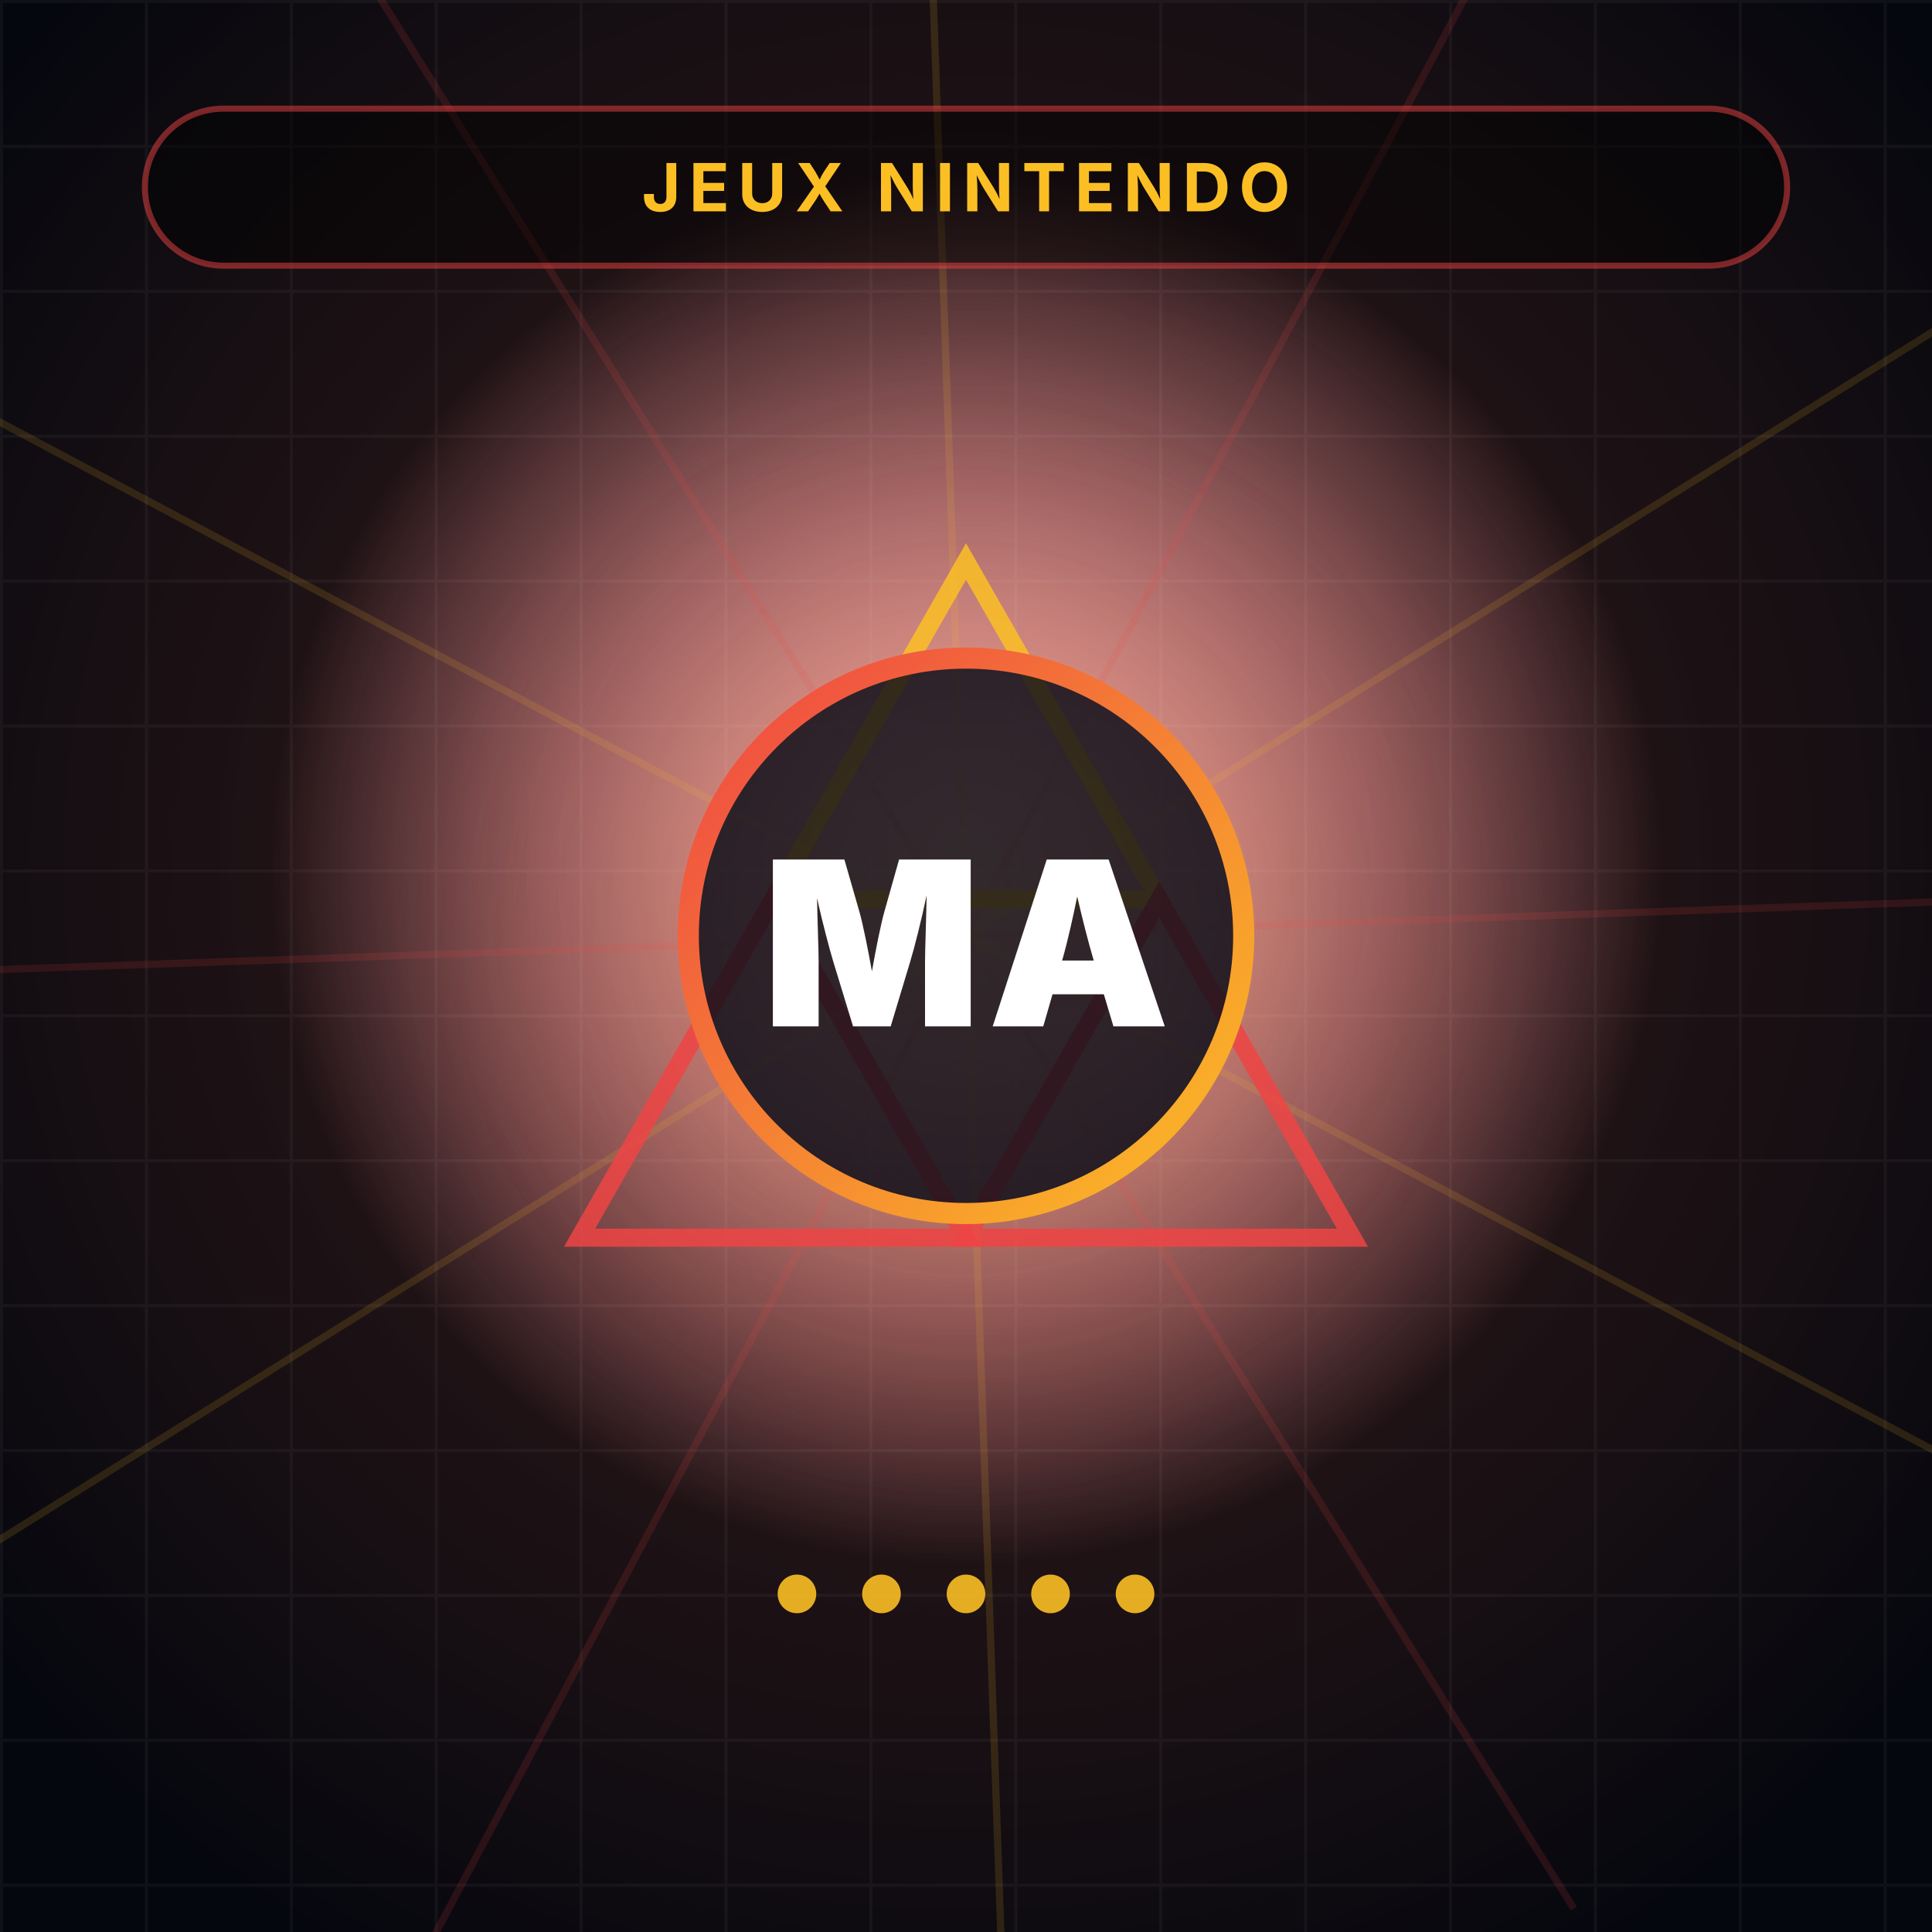
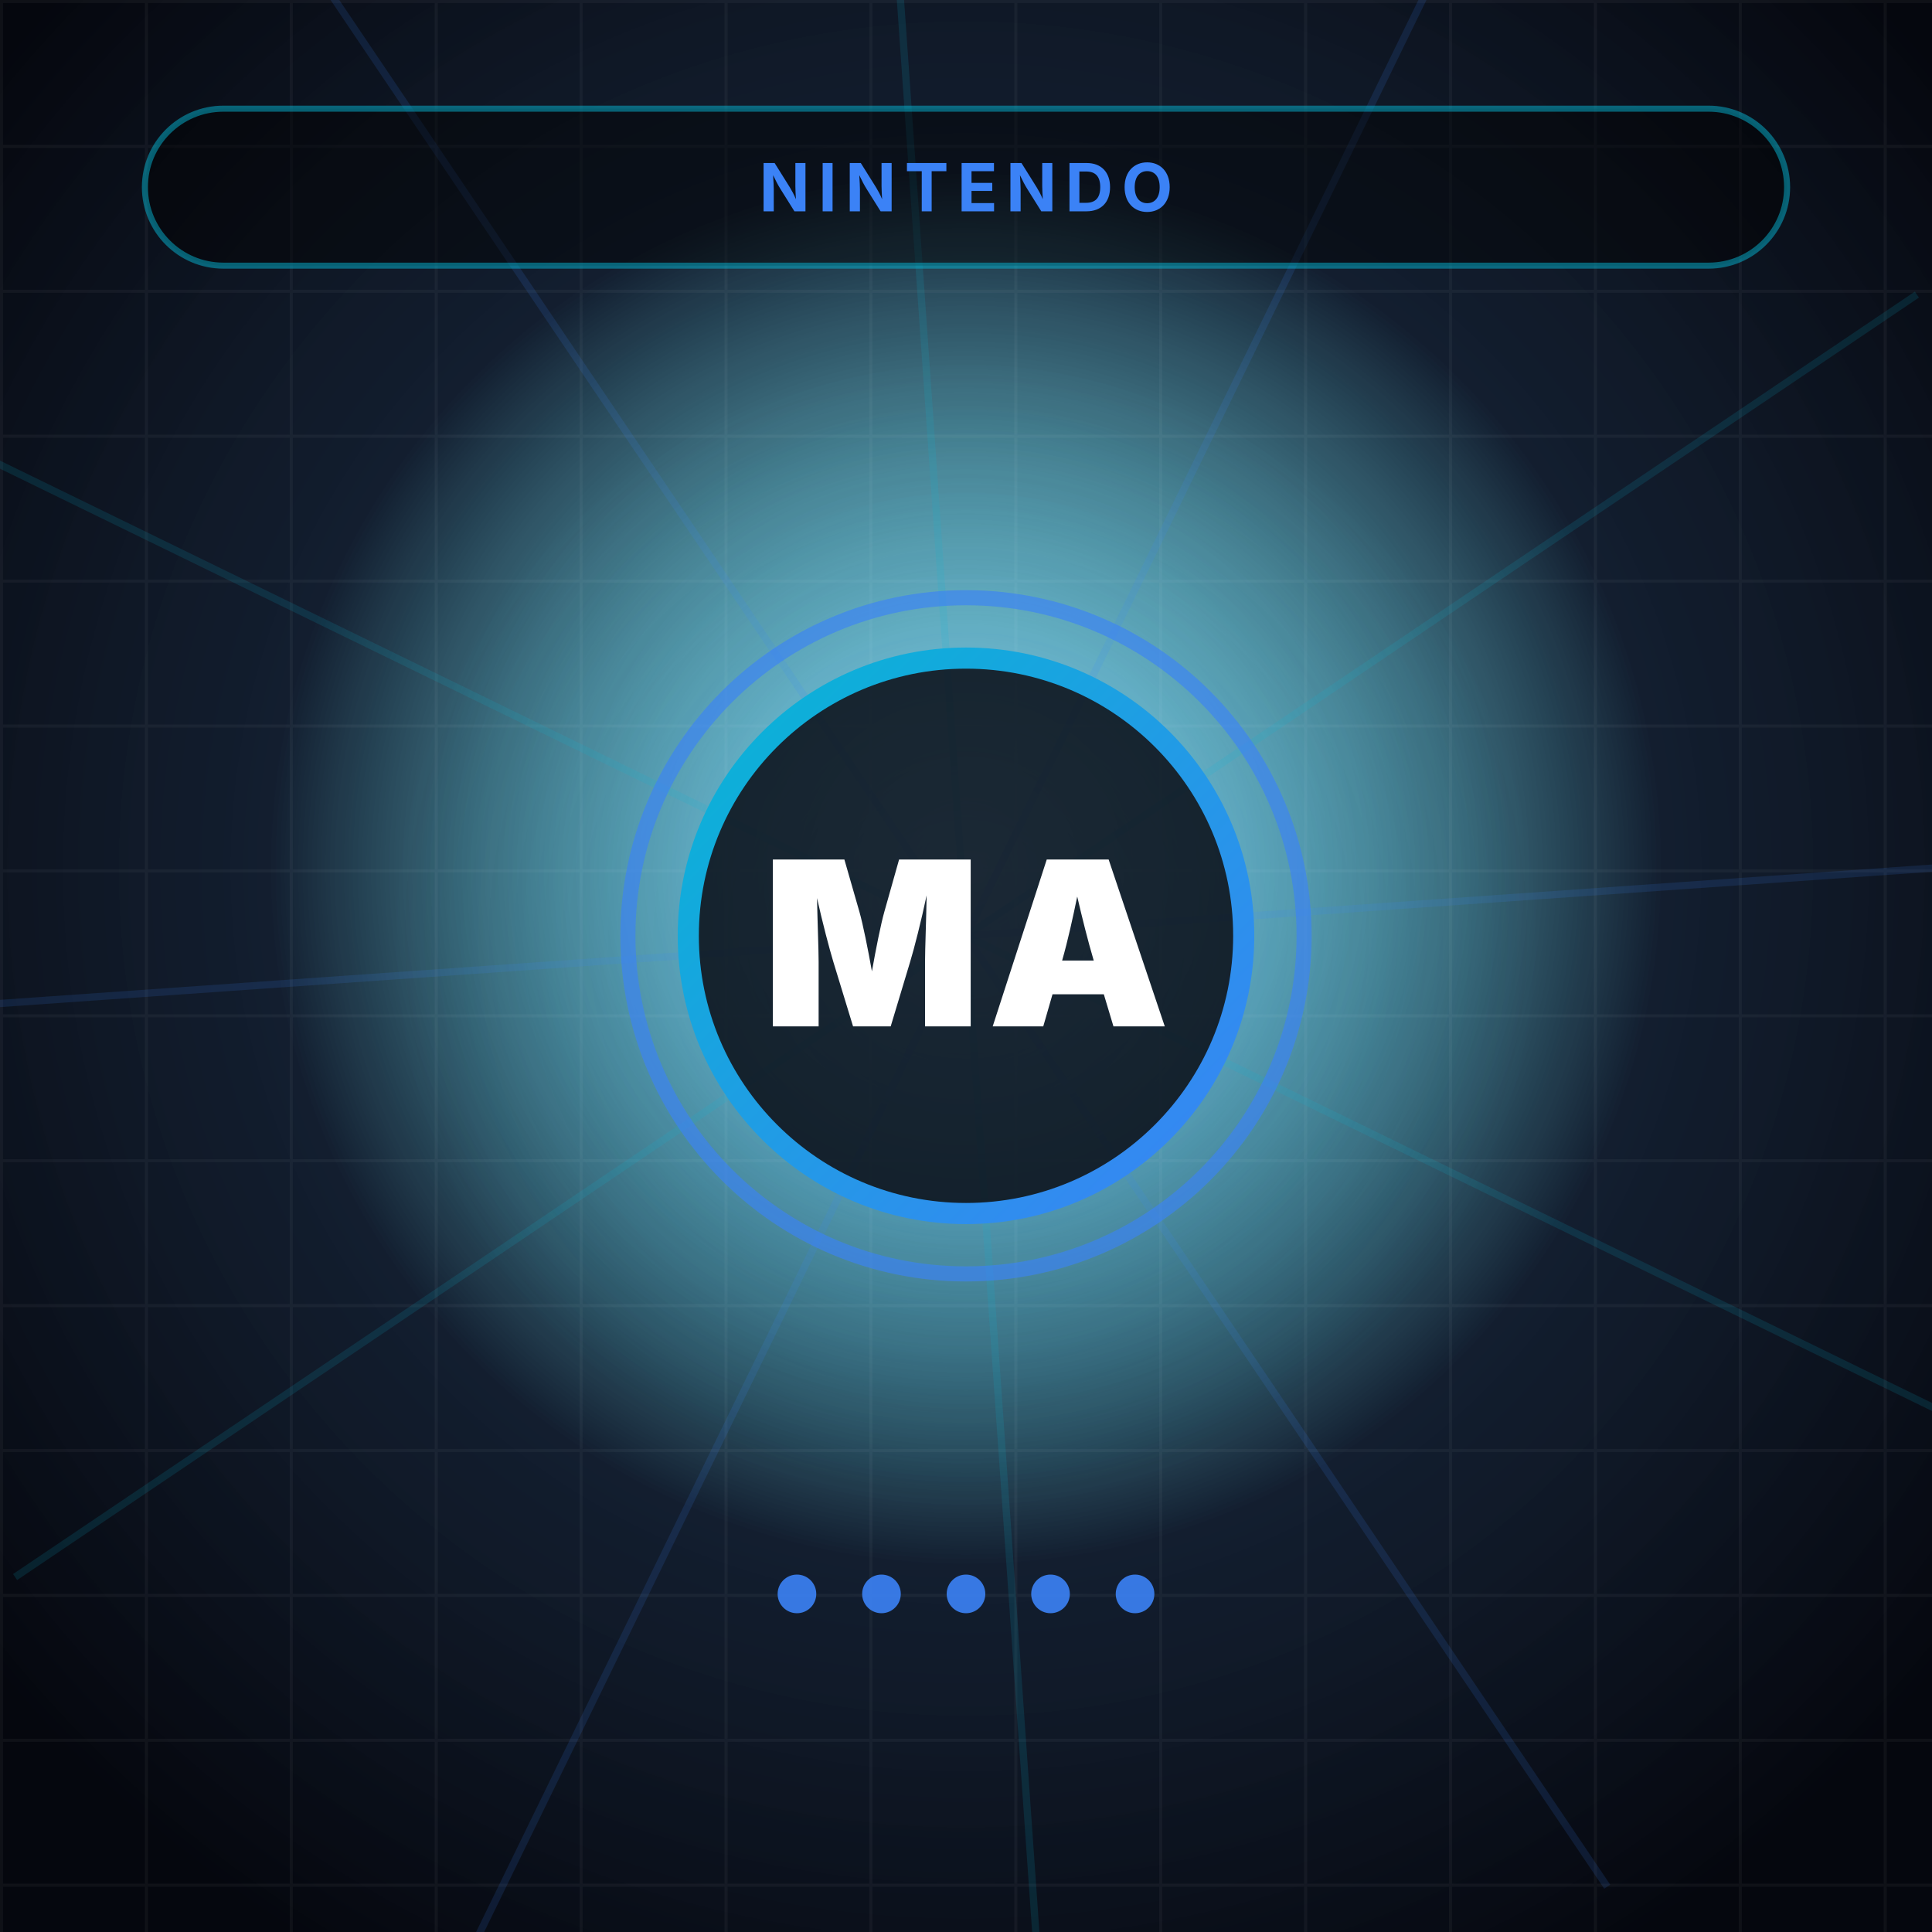
<svg xmlns="http://www.w3.org/2000/svg" viewBox="0 0 320 320" width="320" height="320">
  <defs>
    <radialGradient id="bgGrad" cx="50%" cy="45%" r="65%">
-       <stop offset="0%" stop-color="#ef4444" stop-opacity="0.34" />
-       <stop offset="55%" stop-color="#16090c" stop-opacity="0.96" />
+       <stop offset="0%" stop-color="#06b6d4" stop-opacity="0.36" />
+       <stop offset="55%" stop-color="#0a1628" stop-opacity="0.96" />
      <stop offset="100%" stop-color="#05070e" stop-opacity="1" />
    </radialGradient>
    <radialGradient id="glow" cx="50%" cy="50%" r="50%">
-       <stop offset="0%" stop-color="#fbbf24" stop-opacity="0.7" />
-       <stop offset="100%" stop-color="#ef4444" stop-opacity="0" />
+       <stop offset="0%" stop-color="#3b82f6" stop-opacity="0.7" />
+       <stop offset="100%" stop-color="#06b6d4" stop-opacity="0" />
    </radialGradient>
    <linearGradient id="badgeGrad" x1="0%" y1="0%" x2="100%" y2="100%">
-       <stop offset="0%" stop-color="#ef4444" />
-       <stop offset="100%" stop-color="#fbbf24" />
+       <stop offset="0%" stop-color="#06b6d4" />
+       <stop offset="100%" stop-color="#3b82f6" />
    </linearGradient>
    <pattern id="grid" width="24" height="24" patternUnits="userSpaceOnUse">
      <path d="M 24 0 L 0 0 0 24" fill="none" stroke="#ffffff" stroke-opacity="0.04" stroke-width="1" />
    </pattern>
  </defs>
  <rect width="320" height="320" fill="url(#bgGrad)" />
  <rect width="320" height="320" fill="url(#grid)" />
-   <g transform="rotate(-7 160 155)">
-     <line x1="160" y1="155" x2="349.277" y2="171.56" stroke="#ef4444" stroke-width="1.2" opacity="0.14" />
-     <line x1="160" y1="155" x2="315.639" y2="263.98" stroke="#fbbf24" stroke-width="1.2" opacity="0.14" />
-     <line x1="160" y1="155" x2="240.297" y2="327.198" stroke="#ef4444" stroke-width="1.2" opacity="0.14" />
-     <line x1="160" y1="155" x2="143.44" y2="344.277" stroke="#fbbf24" stroke-width="1.2" opacity="0.14" />
-     <line x1="160" y1="155" x2="51.02" y2="310.639" stroke="#ef4444" stroke-width="1.2" opacity="0.14" />
-     <line x1="160" y1="155" x2="-12.198" y2="235.297" stroke="#fbbf24" stroke-width="1.2" opacity="0.14" />
-     <line x1="160" y1="155" x2="-29.277" y2="138.44" stroke="#ef4444" stroke-width="1.2" opacity="0.14" />
-     <line x1="160" y1="155" x2="4.361" y2="46.02" stroke="#fbbf24" stroke-width="1.2" opacity="0.14" />
-     <line x1="160" y1="155" x2="79.703" y2="-17.198" stroke="#ef4444" stroke-width="1.2" opacity="0.14" />
-     <line x1="160" y1="155" x2="176.56" y2="-34.277" stroke="#fbbf24" stroke-width="1.2" opacity="0.14" />
-     <line x1="160" y1="155" x2="268.98" y2="-0.639" stroke="#ef4444" stroke-width="1.2" opacity="0.14" />
-     <line x1="160" y1="155" x2="332.198" y2="74.703" stroke="#fbbf24" stroke-width="1.2" opacity="0.14" />
+   <g transform="rotate(26 160 155)">
+     <line x1="160" y1="155" x2="350.0" y2="155.0" stroke="#06b6d4" stroke-width="1.2" opacity="0.14" />
+     <line x1="160" y1="155" x2="324.5" y2="250.0" stroke="#3b82f6" stroke-width="1.2" opacity="0.14" />
+     <line x1="160" y1="155" x2="255.0" y2="319.5" stroke="#06b6d4" stroke-width="1.2" opacity="0.14" />
+     <line x1="160" y1="155" x2="160.0" y2="345.0" stroke="#3b82f6" stroke-width="1.2" opacity="0.14" />
+     <line x1="160" y1="155" x2="65.0" y2="319.5" stroke="#06b6d4" stroke-width="1.2" opacity="0.14" />
+     <line x1="160" y1="155" x2="-4.5" y2="250.0" stroke="#3b82f6" stroke-width="1.2" opacity="0.14" />
+     <line x1="160" y1="155" x2="-30.0" y2="155.0" stroke="#06b6d4" stroke-width="1.2" opacity="0.14" />
+     <line x1="160" y1="155" x2="-4.5" y2="60.0" stroke="#3b82f6" stroke-width="1.2" opacity="0.14" />
+     <line x1="160" y1="155" x2="65.0" y2="-9.5" stroke="#06b6d4" stroke-width="1.2" opacity="0.14" />
+     <line x1="160" y1="155" x2="160.0" y2="-35.0" stroke="#3b82f6" stroke-width="1.2" opacity="0.14" />
+     <line x1="160" y1="155" x2="255.0" y2="-9.5" stroke="#06b6d4" stroke-width="1.2" opacity="0.14" />
+     <line x1="160" y1="155" x2="324.5" y2="60.0" stroke="#3b82f6" stroke-width="1.2" opacity="0.14" />
  </g>
  <circle cx="160" cy="155" r="95" fill="url(#glow)" opacity="0.35" />
-   <g transform="translate(160,155)">
-     <polygon points="0,-62 -32,-6 32,-6" fill="none" stroke="#fbbf24" stroke-width="3" opacity="0.85" />
-     <polygon points="-32,-6 -64,50 0,50" fill="none" stroke="#ef4444" stroke-width="3" opacity="0.85" />
-     <polygon points="32,-6 0,50 64,50" fill="none" stroke="#ef4444" stroke-width="3" opacity="0.85" />
-   </g>
-   <circle cx="160" cy="155" r="46" fill="#090c16" fill-opacity="0.82" stroke="url(#badgeGrad)" stroke-width="3.5" />
+   <circle cx="160" cy="155" r="56" fill="none" stroke="#3b82f6" stroke-width="2.5" opacity="0.65" />
+   <circle cx="160" cy="155" r="46" fill="#090c16" fill-opacity="0.85" stroke="url(#badgeGrad)" stroke-width="3.5" />
  <text x="160" y="170" text-anchor="middle" font-family="system-ui, -apple-system, 'Segoe UI', sans-serif" font-weight="900" font-size="38" letter-spacing="1" fill="#ffffff">MA</text>
-   <rect x="24" y="18" width="272" height="26" rx="13" fill="#000000" fill-opacity="0.45" stroke="#ef4444" stroke-opacity="0.5" />
-   <text x="160" y="35" text-anchor="middle" font-family="system-ui, -apple-system, 'Segoe UI', sans-serif" font-weight="700" font-size="11" letter-spacing="1.4" fill="#fbbf24">JEUX NINTENDO</text>
-   <circle cx="132" cy="264" r="3.2" fill="#fbbf24" opacity="0.9" />
-   <circle cx="146" cy="264" r="3.2" fill="#fbbf24" opacity="0.9" />
-   <circle cx="160" cy="264" r="3.2" fill="#fbbf24" opacity="0.9" />
-   <circle cx="174" cy="264" r="3.2" fill="#fbbf24" opacity="0.9" />
-   <circle cx="188" cy="264" r="3.2" fill="#fbbf24" opacity="0.9" />
+   <rect x="24" y="18" width="272" height="26" rx="13" fill="#000000" fill-opacity="0.45" stroke="#06b6d4" stroke-opacity="0.5" />
+   <text x="160" y="35" text-anchor="middle" font-family="system-ui, -apple-system, 'Segoe UI', sans-serif" font-weight="700" font-size="11" letter-spacing="1.4" fill="#3b82f6">NINTENDO</text>
+   <circle cx="132.0" cy="264" r="3.2" fill="#3b82f6" opacity="0.9" />
+   <circle cx="146.0" cy="264" r="3.2" fill="#3b82f6" opacity="0.9" />
+   <circle cx="160.0" cy="264" r="3.2" fill="#3b82f6" opacity="0.9" />
+   <circle cx="174.0" cy="264" r="3.2" fill="#3b82f6" opacity="0.9" />
+   <circle cx="188.0" cy="264" r="3.2" fill="#3b82f6" opacity="0.9" />
</svg>
